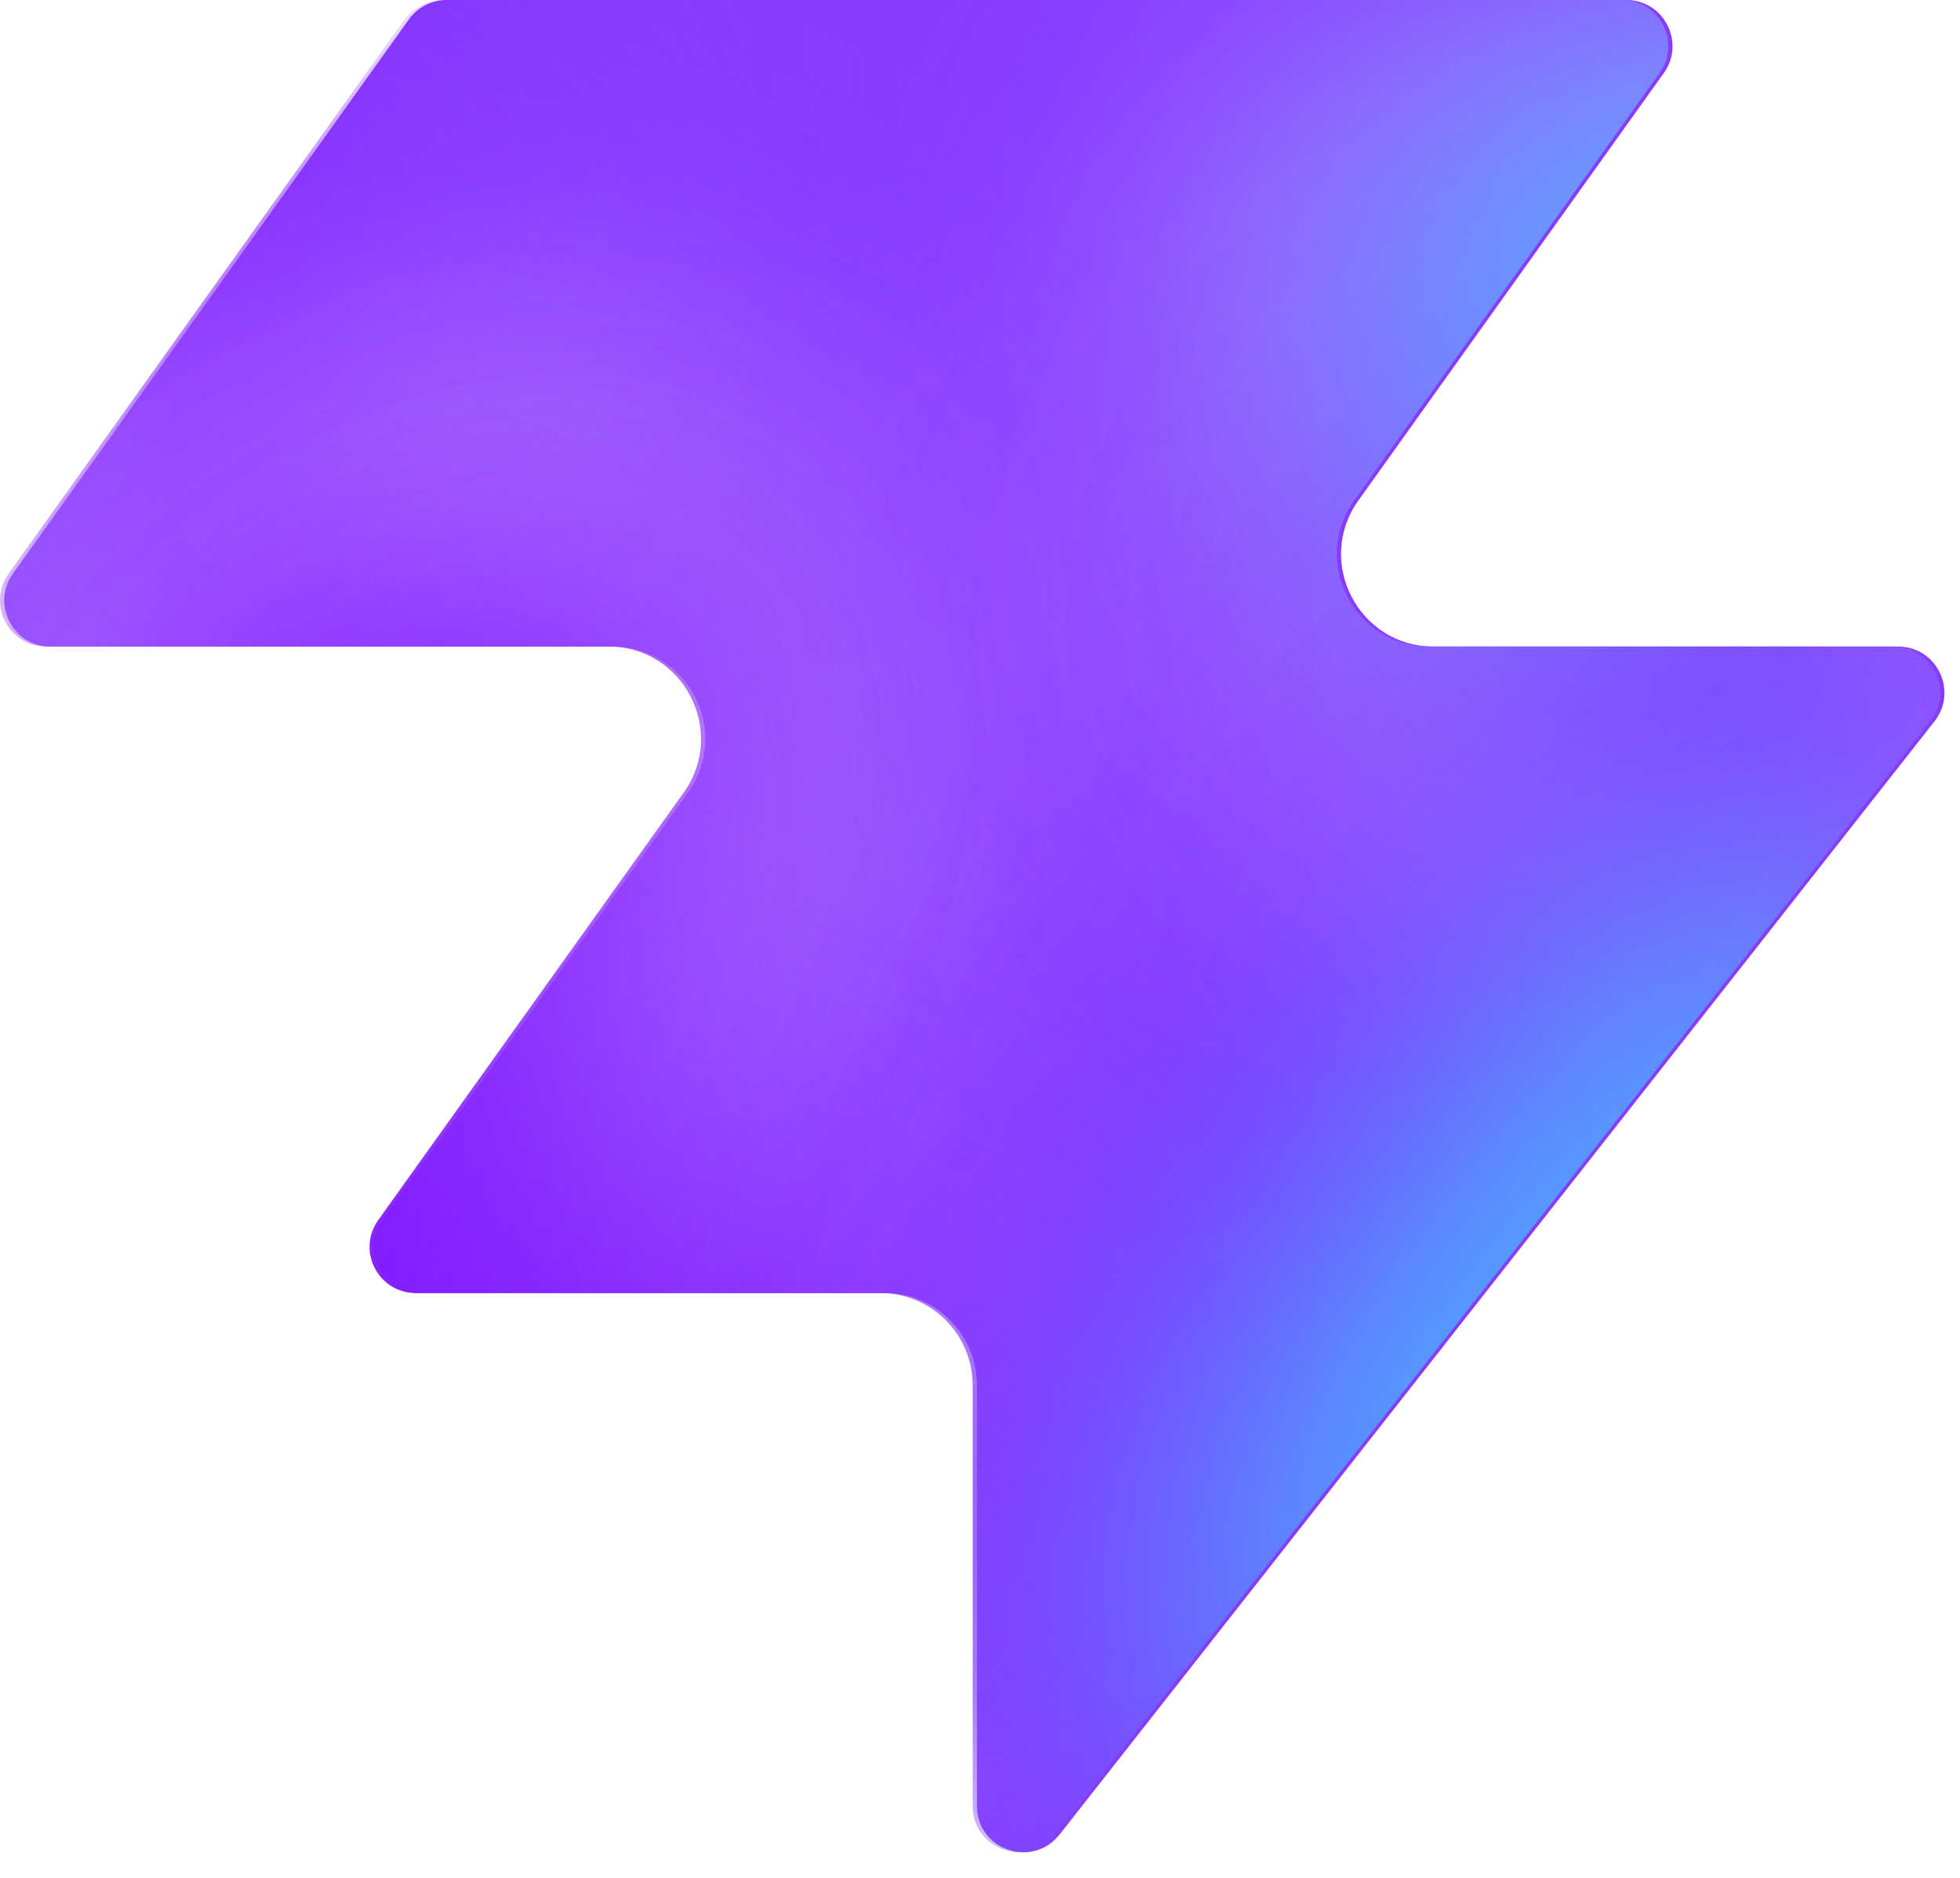
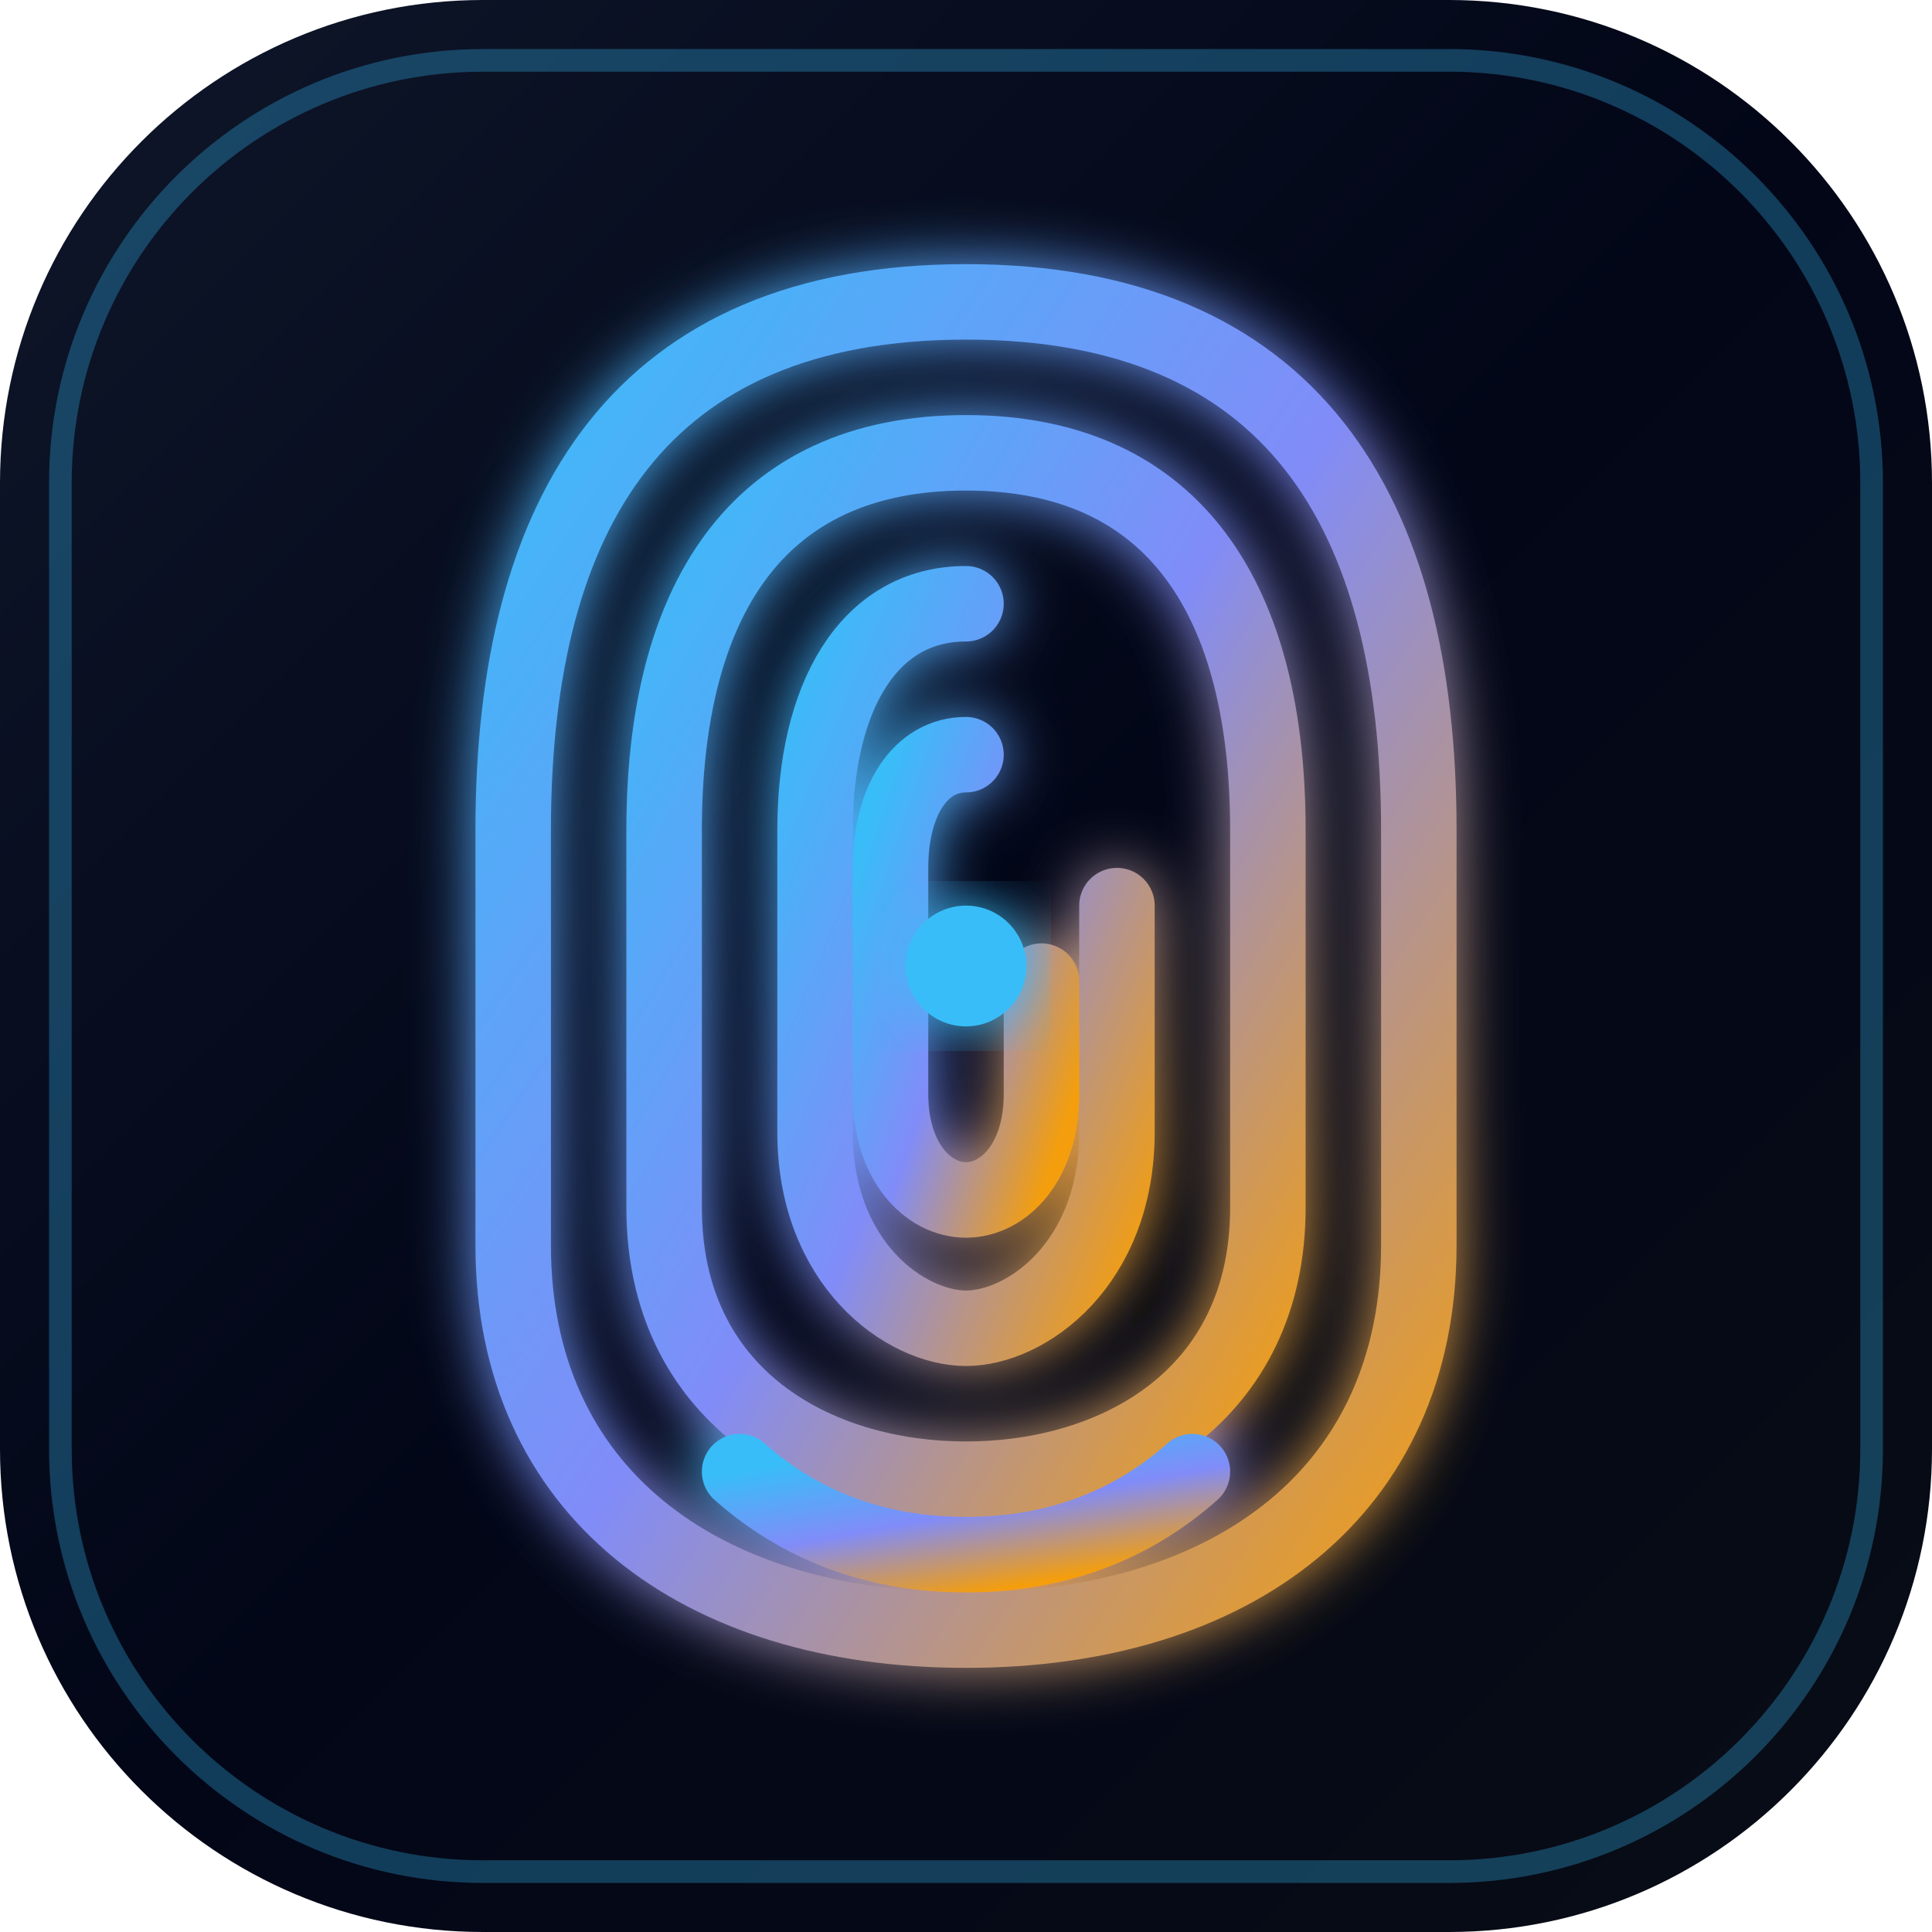
- <svg xmlns="http://www.w3.org/2000/svg" width="48" height="46" fill="none" viewBox="0 0 48 46">
-   <path fill="#863bff" d="M25.946 44.938c-.664.845-2.021.375-2.021-.698V33.937a2.26 2.26 0 0 0-2.262-2.262H10.287c-.92 0-1.456-1.04-.92-1.788l7.48-10.471c1.07-1.497 0-3.578-1.842-3.578H1.237c-.92 0-1.456-1.04-.92-1.788L10.013.474c.214-.297.556-.474.92-.474h28.894c.92 0 1.456 1.04.92 1.788l-7.48 10.471c-1.07 1.498 0 3.579 1.842 3.579h11.377c.943 0 1.473 1.088.89 1.83L25.947 44.94z" style="fill:#863bff;fill:color(display-p3 .525 .23 1);fill-opacity:1" />
-   <mask id="a" width="48" height="46" x="0" y="0" maskUnits="userSpaceOnUse" style="mask-type:alpha">
-     <path fill="#000" d="M25.842 44.938c-.664.844-2.021.375-2.021-.698V33.937a2.26 2.26 0 0 0-2.262-2.262H10.183c-.92 0-1.456-1.04-.92-1.788l7.48-10.471c1.07-1.498 0-3.579-1.842-3.579H1.133c-.92 0-1.456-1.04-.92-1.787L9.91.473c.214-.297.556-.474.92-.474h28.894c.92 0 1.456 1.04.92 1.788l-7.48 10.471c-1.07 1.498 0 3.578 1.842 3.578h11.377c.943 0 1.473 1.088.89 1.832L25.843 44.94z" style="fill:#000;fill-opacity:1" />
-   </mask>
-   <g mask="url(#a)">
-     <g filter="url(#b)">
-       <ellipse cx="5.508" cy="14.704" fill="#ede6ff" rx="5.508" ry="14.704" style="fill:#ede6ff;fill:color(display-p3 .927 .903 1);fill-opacity:1" transform="matrix(.00324 1 1 -.00324 -4.47 31.516)" />
-     </g>
-     <g filter="url(#c)">
-       <ellipse cx="10.399" cy="29.851" fill="#ede6ff" rx="10.399" ry="29.851" style="fill:#ede6ff;fill:color(display-p3 .927 .903 1);fill-opacity:1" transform="matrix(.00324 1 1 -.00324 -39.328 7.883)" />
-     </g>
-     <g filter="url(#d)">
-       <ellipse cx="5.508" cy="30.487" fill="#7e14ff" rx="5.508" ry="30.487" style="fill:#7e14ff;fill:color(display-p3 .492 .077 1);fill-opacity:1" transform="rotate(89.814 -25.913 -14.639)scale(1 -1)" />
-     </g>
-     <g filter="url(#e)">
-       <ellipse cx="5.508" cy="30.599" fill="#7e14ff" rx="5.508" ry="30.599" style="fill:#7e14ff;fill:color(display-p3 .492 .077 1);fill-opacity:1" transform="rotate(89.814 -32.644 -3.334)scale(1 -1)" />
-     </g>
-     <g filter="url(#f)">
-       <ellipse cx="5.508" cy="30.599" fill="#7e14ff" rx="5.508" ry="30.599" style="fill:#7e14ff;fill:color(display-p3 .492 .077 1);fill-opacity:1" transform="matrix(.00324 1 1 -.00324 -34.34 30.47)" />
-     </g>
-     <g filter="url(#g)">
-       <ellipse cx="14.072" cy="22.078" fill="#ede6ff" rx="14.072" ry="22.078" style="fill:#ede6ff;fill:color(display-p3 .927 .903 1);fill-opacity:1" transform="rotate(93.35 24.506 48.493)scale(-1 1)" />
-     </g>
-     <g filter="url(#h)">
-       <ellipse cx="3.47" cy="21.501" fill="#7e14ff" rx="3.47" ry="21.501" style="fill:#7e14ff;fill:color(display-p3 .492 .077 1);fill-opacity:1" transform="rotate(89.009 28.708 47.59)scale(-1 1)" />
-     </g>
-     <g filter="url(#i)">
-       <ellipse cx="3.47" cy="21.501" fill="#7e14ff" rx="3.47" ry="21.501" style="fill:#7e14ff;fill:color(display-p3 .492 .077 1);fill-opacity:1" transform="rotate(89.009 28.708 47.59)scale(-1 1)" />
-     </g>
-     <g filter="url(#j)">
-       <ellipse cx=".387" cy="8.972" fill="#7e14ff" rx="4.407" ry="29.108" style="fill:#7e14ff;fill:color(display-p3 .492 .077 1);fill-opacity:1" transform="rotate(39.51 .387 8.972)" />
-     </g>
-     <g filter="url(#k)">
-       <ellipse cx="47.523" cy="-6.092" fill="#7e14ff" rx="4.407" ry="29.108" style="fill:#7e14ff;fill:color(display-p3 .492 .077 1);fill-opacity:1" transform="rotate(37.892 47.523 -6.092)" />
-     </g>
-     <g filter="url(#l)">
-       <ellipse cx="41.412" cy="6.333" fill="#47bfff" rx="5.971" ry="9.665" style="fill:#47bfff;fill:color(display-p3 .28 .748 1);fill-opacity:1" transform="rotate(37.892 41.412 6.333)" />
-     </g>
-     <g filter="url(#m)">
-       <ellipse cx="-1.879" cy="38.332" fill="#7e14ff" rx="4.407" ry="29.108" style="fill:#7e14ff;fill:color(display-p3 .492 .077 1);fill-opacity:1" transform="rotate(37.892 -1.88 38.332)" />
-     </g>
-     <g filter="url(#n)">
-       <ellipse cx="-1.879" cy="38.332" fill="#7e14ff" rx="4.407" ry="29.108" style="fill:#7e14ff;fill:color(display-p3 .492 .077 1);fill-opacity:1" transform="rotate(37.892 -1.88 38.332)" />
-     </g>
-     <g filter="url(#o)">
-       <ellipse cx="35.651" cy="29.907" fill="#7e14ff" rx="4.407" ry="29.108" style="fill:#7e14ff;fill:color(display-p3 .492 .077 1);fill-opacity:1" transform="rotate(37.892 35.651 29.907)" />
-     </g>
-     <g filter="url(#p)">
-       <ellipse cx="38.418" cy="32.4" fill="#47bfff" rx="5.971" ry="15.297" style="fill:#47bfff;fill:color(display-p3 .28 .748 1);fill-opacity:1" transform="rotate(37.892 38.418 32.4)" />
-     </g>
-   </g>
+ <svg xmlns="http://www.w3.org/2000/svg" viewBox="0 0 512 512" fill="none">
  <defs>
-     <filter id="b" width="60.045" height="41.654" x="-19.77" y="16.149" color-interpolation-filters="sRGB" filterUnits="userSpaceOnUse">
-       <feFlood flood-opacity="0" result="BackgroundImageFix" />
-       <feBlend in="SourceGraphic" in2="BackgroundImageFix" result="shape" />
-       <feGaussianBlur result="effect1_foregroundBlur_2002_17158" stdDeviation="7.659" />
-     </filter>
-     <filter id="c" width="90.34" height="51.437" x="-54.613" y="-7.533" color-interpolation-filters="sRGB" filterUnits="userSpaceOnUse">
-       <feFlood flood-opacity="0" result="BackgroundImageFix" />
-       <feBlend in="SourceGraphic" in2="BackgroundImageFix" result="shape" />
-       <feGaussianBlur result="effect1_foregroundBlur_2002_17158" stdDeviation="7.659" />
-     </filter>
-     <filter id="d" width="79.355" height="29.4" x="-49.64" y="2.03" color-interpolation-filters="sRGB" filterUnits="userSpaceOnUse">
-       <feFlood flood-opacity="0" result="BackgroundImageFix" />
-       <feBlend in="SourceGraphic" in2="BackgroundImageFix" result="shape" />
-       <feGaussianBlur result="effect1_foregroundBlur_2002_17158" stdDeviation="4.596" />
-     </filter>
-     <filter id="e" width="79.579" height="29.4" x="-45.045" y="20.029" color-interpolation-filters="sRGB" filterUnits="userSpaceOnUse">
-       <feFlood flood-opacity="0" result="BackgroundImageFix" />
-       <feBlend in="SourceGraphic" in2="BackgroundImageFix" result="shape" />
-       <feGaussianBlur result="effect1_foregroundBlur_2002_17158" stdDeviation="4.596" />
-     </filter>
-     <filter id="f" width="79.579" height="29.4" x="-43.513" y="21.178" color-interpolation-filters="sRGB" filterUnits="userSpaceOnUse">
-       <feFlood flood-opacity="0" result="BackgroundImageFix" />
-       <feBlend in="SourceGraphic" in2="BackgroundImageFix" result="shape" />
-       <feGaussianBlur result="effect1_foregroundBlur_2002_17158" stdDeviation="4.596" />
-     </filter>
-     <filter id="g" width="74.749" height="58.852" x="15.756" y="-17.901" color-interpolation-filters="sRGB" filterUnits="userSpaceOnUse">
-       <feFlood flood-opacity="0" result="BackgroundImageFix" />
-       <feBlend in="SourceGraphic" in2="BackgroundImageFix" result="shape" />
-       <feGaussianBlur result="effect1_foregroundBlur_2002_17158" stdDeviation="7.659" />
-     </filter>
-     <filter id="h" width="61.377" height="25.362" x="23.548" y="2.284" color-interpolation-filters="sRGB" filterUnits="userSpaceOnUse">
-       <feFlood flood-opacity="0" result="BackgroundImageFix" />
-       <feBlend in="SourceGraphic" in2="BackgroundImageFix" result="shape" />
-       <feGaussianBlur result="effect1_foregroundBlur_2002_17158" stdDeviation="4.596" />
-     </filter>
-     <filter id="i" width="61.377" height="25.362" x="23.548" y="2.284" color-interpolation-filters="sRGB" filterUnits="userSpaceOnUse">
-       <feFlood flood-opacity="0" result="BackgroundImageFix" />
-       <feBlend in="SourceGraphic" in2="BackgroundImageFix" result="shape" />
-       <feGaussianBlur result="effect1_foregroundBlur_2002_17158" stdDeviation="4.596" />
-     </filter>
-     <filter id="j" width="56.045" height="63.649" x="-27.636" y="-22.853" color-interpolation-filters="sRGB" filterUnits="userSpaceOnUse">
-       <feFlood flood-opacity="0" result="BackgroundImageFix" />
-       <feBlend in="SourceGraphic" in2="BackgroundImageFix" result="shape" />
-       <feGaussianBlur result="effect1_foregroundBlur_2002_17158" stdDeviation="4.596" />
-     </filter>
-     <filter id="k" width="54.814" height="64.646" x="20.116" y="-38.415" color-interpolation-filters="sRGB" filterUnits="userSpaceOnUse">
-       <feFlood flood-opacity="0" result="BackgroundImageFix" />
-       <feBlend in="SourceGraphic" in2="BackgroundImageFix" result="shape" />
-       <feGaussianBlur result="effect1_foregroundBlur_2002_17158" stdDeviation="4.596" />
-     </filter>
-     <filter id="l" width="33.541" height="35.313" x="24.641" y="-11.323" color-interpolation-filters="sRGB" filterUnits="userSpaceOnUse">
-       <feFlood flood-opacity="0" result="BackgroundImageFix" />
-       <feBlend in="SourceGraphic" in2="BackgroundImageFix" result="shape" />
-       <feGaussianBlur result="effect1_foregroundBlur_2002_17158" stdDeviation="4.596" />
-     </filter>
-     <filter id="m" width="54.814" height="64.646" x="-29.286" y="6.009" color-interpolation-filters="sRGB" filterUnits="userSpaceOnUse">
-       <feFlood flood-opacity="0" result="BackgroundImageFix" />
-       <feBlend in="SourceGraphic" in2="BackgroundImageFix" result="shape" />
-       <feGaussianBlur result="effect1_foregroundBlur_2002_17158" stdDeviation="4.596" />
-     </filter>
-     <filter id="n" width="54.814" height="64.646" x="-29.286" y="6.009" color-interpolation-filters="sRGB" filterUnits="userSpaceOnUse">
-       <feFlood flood-opacity="0" result="BackgroundImageFix" />
-       <feBlend in="SourceGraphic" in2="BackgroundImageFix" result="shape" />
-       <feGaussianBlur result="effect1_foregroundBlur_2002_17158" stdDeviation="4.596" />
-     </filter>
-     <filter id="o" width="54.814" height="64.646" x="8.244" y="-2.416" color-interpolation-filters="sRGB" filterUnits="userSpaceOnUse">
-       <feFlood flood-opacity="0" result="BackgroundImageFix" />
-       <feBlend in="SourceGraphic" in2="BackgroundImageFix" result="shape" />
-       <feGaussianBlur result="effect1_foregroundBlur_2002_17158" stdDeviation="4.596" />
-     </filter>
-     <filter id="p" width="39.409" height="43.623" x="18.713" y="10.588" color-interpolation-filters="sRGB" filterUnits="userSpaceOnUse">
-       <feFlood flood-opacity="0" result="BackgroundImageFix" />
-       <feBlend in="SourceGraphic" in2="BackgroundImageFix" result="shape" />
-       <feGaussianBlur result="effect1_foregroundBlur_2002_17158" stdDeviation="4.596" />
+     <linearGradient id="bgGrad" x1="0%" y1="0%" x2="100%" y2="100%">
+       <stop offset="0%" stop-color="#0f172a" />
+       <stop offset="50%" stop-color="#020617" />
+       <stop offset="100%" stop-color="#090d16" />
+     </linearGradient>
+     <linearGradient id="fingerGrad" x1="0%" y1="0%" x2="100%" y2="100%">
+       <stop offset="0%" stop-color="#38bdf8" />
+       <stop offset="50%" stop-color="#818cf8" />
+       <stop offset="100%" stop-color="#f59e0b" />
+     </linearGradient>
+     <linearGradient id="laserGrad" x1="0%" y1="0%" x2="100%" y2="0%">
+       <stop offset="0%" stop-color="#38bdf8" stop-opacity="0" />
+       <stop offset="50%" stop-color="#38bdf8" stop-opacity="1" />
+       <stop offset="100%" stop-color="#38bdf8" stop-opacity="0" />
+     </linearGradient>
+     <filter id="glow" x="-20%" y="-20%" width="140%" height="140%">
+       <feGaussianBlur stdDeviation="8" result="blur" />
+       <feComposite in="SourceGraphic" in2="blur" operator="over" />
    </filter>
  </defs>
+   <rect width="512" height="512" rx="128" fill="url(#bgGrad)" />
+   <rect x="16" y="16" width="480" height="480" rx="112" stroke="#38bdf8" stroke-width="6" stroke-opacity="0.3" />
+   <g stroke="url(#fingerGrad)" stroke-width="20" stroke-linecap="round" filter="url(#glow)">
+     <path d="M256 160 C 230 160, 216 185, 216 220 L 216 300 C 216 335, 240 352, 256 352 C 272 352, 296 335, 296 300 L 296 240" />
+     <path d="M256 200 C 244 200, 236 212, 236 230 L 236 290 C 236 308, 246 318, 256 318 C 266 318, 276 308, 276 290 L 276 260" />
+     <path d="M256 120 C 200 120, 176 160, 176 220 L 176 320 C 176 370, 216 392, 256 392 C 296 392, 336 370, 336 320 L 336 220 C 336 160, 312 120, 256 120 Z" />
+     <path d="M256 80 C 170 80, 136 135, 136 220 L 136 330 C 136 395, 185 432, 256 432 C 327 432, 376 395, 376 330 L 376 220 C 376 135, 342 80, 256 80 Z" />
+     <path d="M196 390 C 214 406, 235 412, 256 412 C 277 412, 298 406, 316 390" />
+   </g>
+   <line x1="64" y1="256" x2="448" y2="256" stroke="url(#laserGrad)" stroke-width="8" />
+   <circle cx="256" cy="256" r="16" fill="#38bdf8" filter="url(#glow)" />
</svg>
